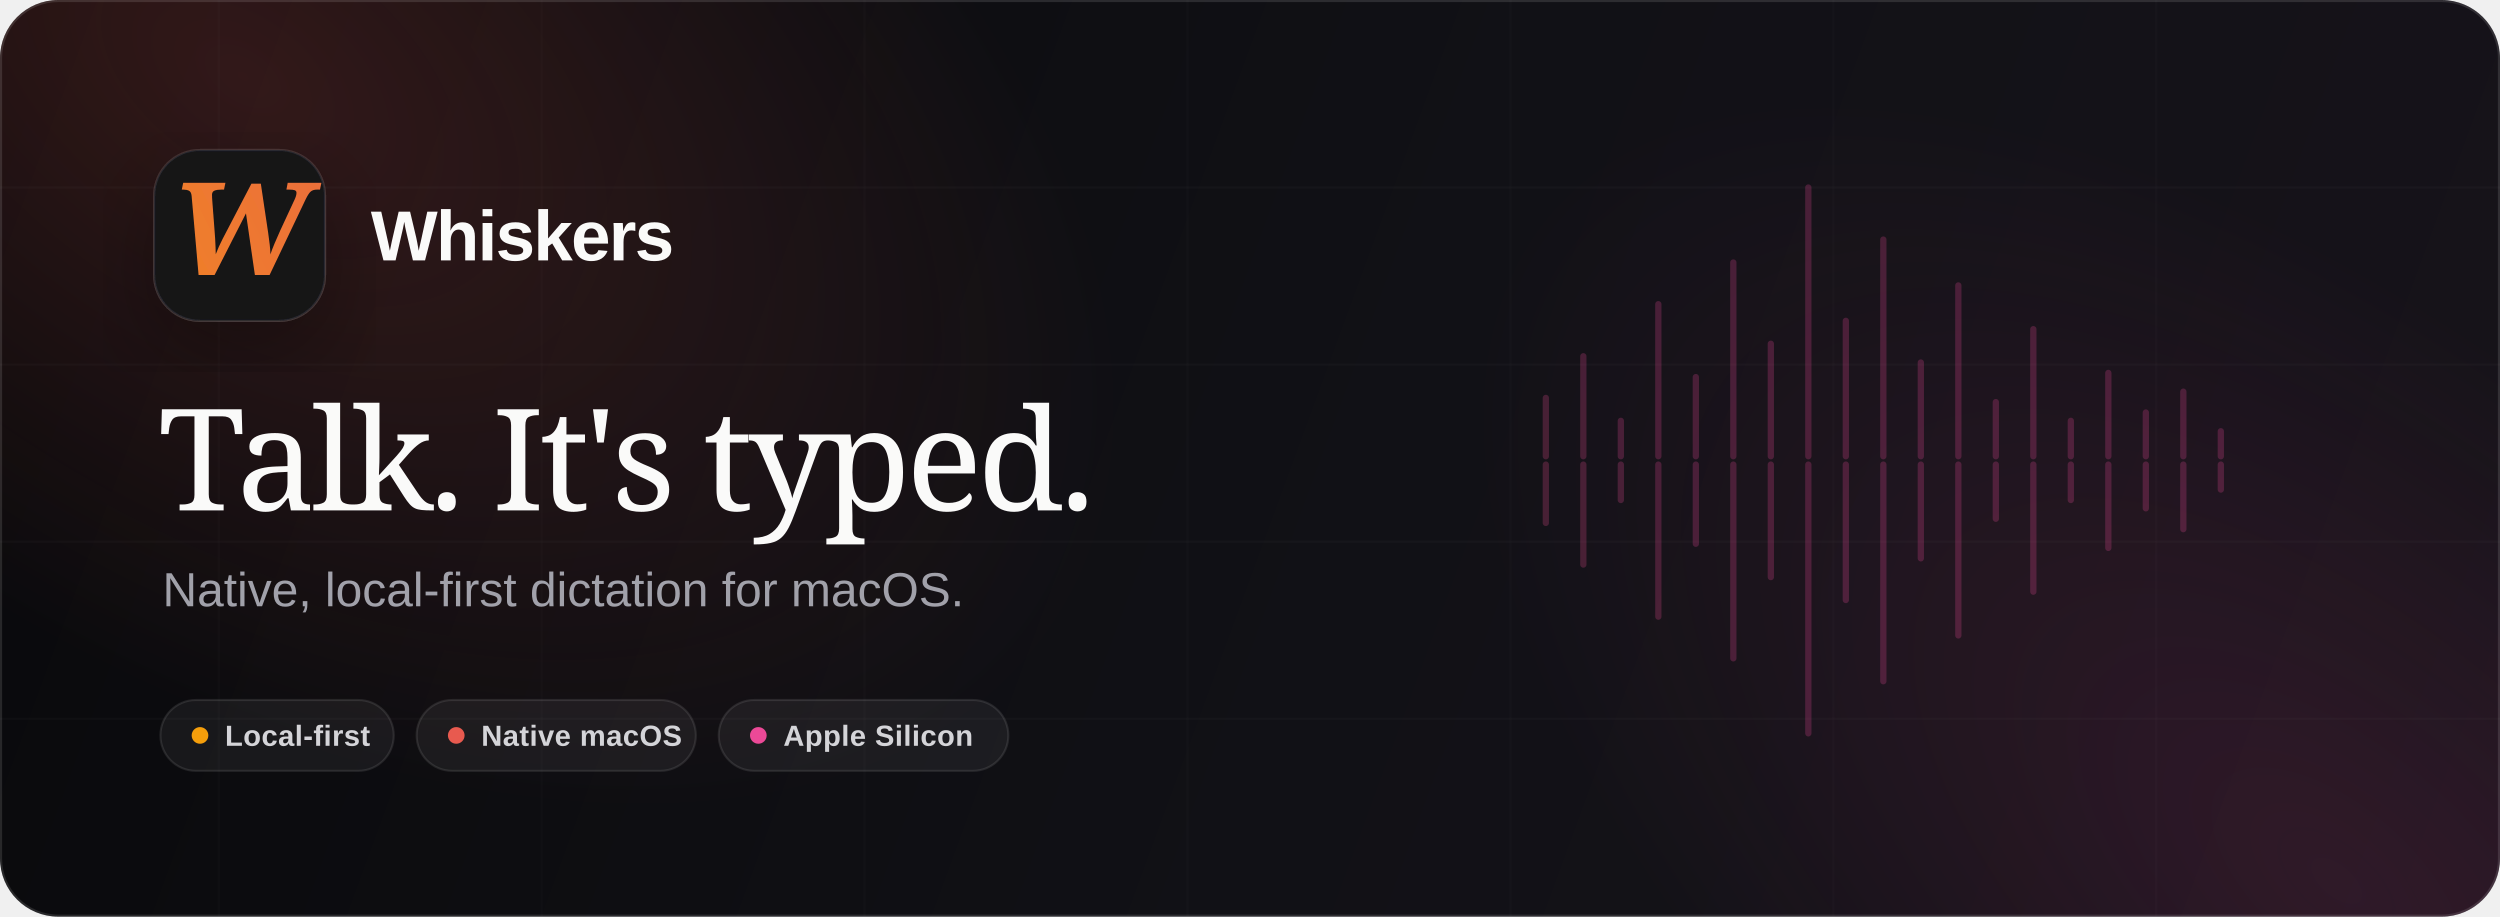
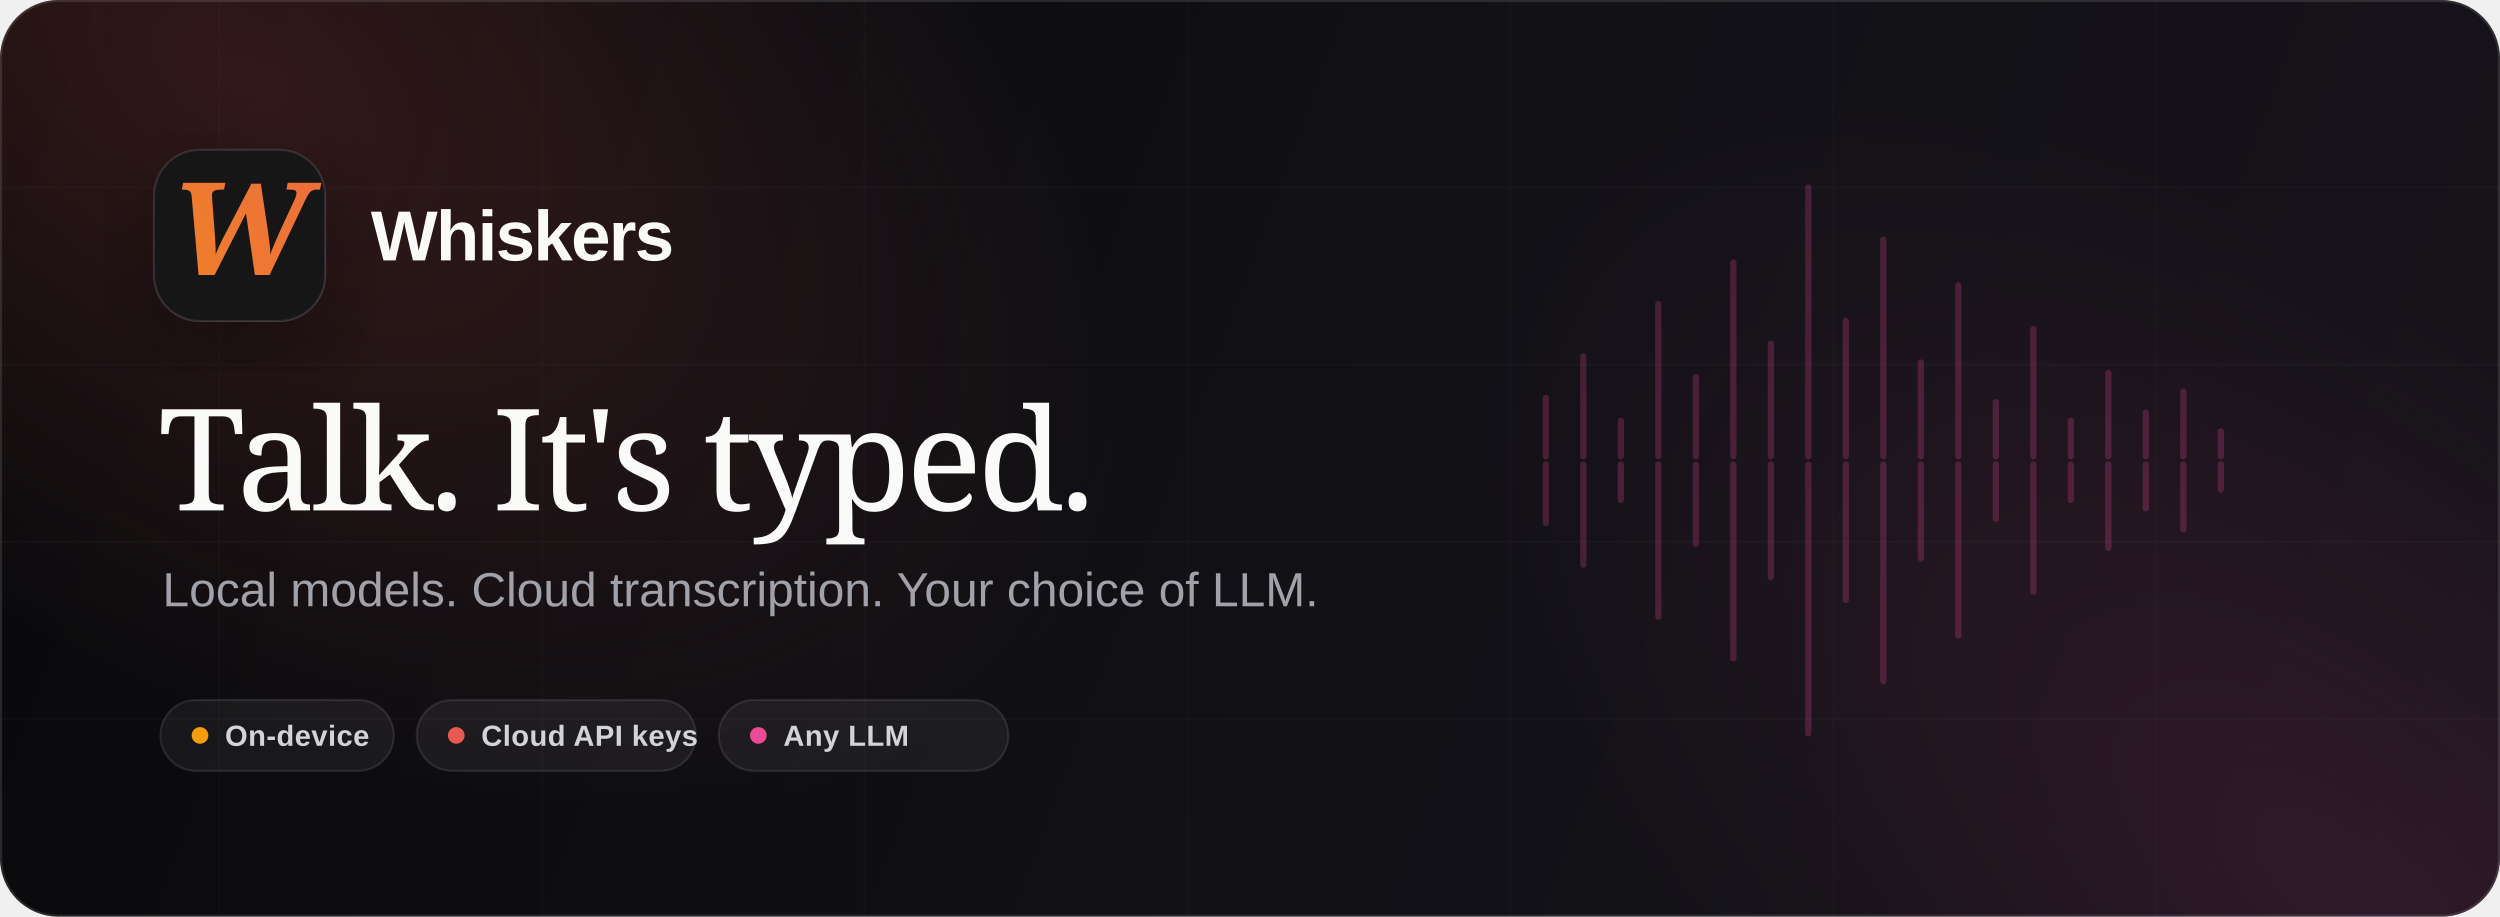
<svg xmlns="http://www.w3.org/2000/svg" width="1200" height="440" viewBox="0 0 1200 440" fill="none" role="img" aria-labelledby="title desc">
  <defs>
    <linearGradient id="background" x1="0" y1="0" x2="1200" y2="440" gradientUnits="userSpaceOnUse">
      <stop stop-color="#09090B" />
      <stop offset="0.55" stop-color="#111116" />
      <stop offset="1" stop-color="#17131A" />
    </linearGradient>
    <linearGradient id="brand" x1="38" y1="376" x2="696" y2="37" gradientUnits="userSpaceOnUse">
      <stop stop-color="#F59E0B" />
      <stop offset="0.46" stop-color="#E85A4F" />
      <stop offset="1" stop-color="#EC4997" />
    </linearGradient>
    <radialGradient id="glowA" cx="0" cy="0" r="1" gradientUnits="userSpaceOnUse" gradientTransform="translate(120 40) rotate(34) scale(470 280)">
      <stop stop-color="#E85A4F" stop-opacity="0.18" />
      <stop offset="1" stop-color="#E85A4F" stop-opacity="0" />
    </radialGradient>
    <radialGradient id="glowB" cx="0" cy="0" r="1" gradientUnits="userSpaceOnUse" gradientTransform="translate(1120 420) rotate(-140) scale(500 250)">
      <stop stop-color="#EC4997" stop-opacity="0.12" />
      <stop offset="1" stop-color="#EC4997" stop-opacity="0" />
    </radialGradient>
    <filter id="shadow" x="-30%" y="-30%" width="160%" height="160%" color-interpolation-filters="sRGB">
      <feDropShadow dx="0" dy="16" stdDeviation="24" flood-color="#000000" flood-opacity="0.35" />
    </filter>
    <clipPath id="clip">
      <rect width="1200" height="440" rx="28" />
    </clipPath>
  </defs>
  <g clip-path="url(#clip)">
    <rect width="1200" height="440" rx="28" fill="url(#background)" />
    <rect width="1200" height="440" fill="url(#glowA)" />
    <rect width="1200" height="440" fill="url(#glowB)" />
    <g opacity="0.15">
      <path d="M0 90H1200M0 175H1200M0 260H1200M0 345H1200" stroke="#FFFFFF" stroke-opacity="0.14" />
      <path d="M105 0V440M260 0V440M415 0V440M570 0V440M725 0V440M880 0V440M1035 0V440" stroke="#FFFFFF" stroke-opacity="0.09" />
    </g>
    <g opacity="0.24" stroke="url(#brand)" stroke-width="3" stroke-linecap="round">
      <path d="M742 219V191M760 219V171M778 219V202M796 219V146M814 219V181M832 219V126M850 219V165M868 219V90M886 219V154M904 219V115M922 219V174M940 219V137M958 219V193M976 219V158M994 219V202M1012 219V179M1030 219V198M1048 219V188M1066 219V207" />
      <path d="M742 223V251M760 223V271M778 223V240M796 223V296M814 223V261M832 223V316M850 223V277M868 223V352M886 223V288M904 223V327M922 223V268M940 223V305M958 223V249M976 223V284M994 223V240M1012 223V263M1030 223V244M1048 223V254M1066 223V235" />
    </g>
    <g filter="url(#shadow)">
      <rect x="74" y="72" width="82" height="82" rx="22" fill="#141419" stroke="#FFFFFF" stroke-opacity="0.1" />
      <text x="115" y="132" text-anchor="middle" fill="url(#brand)" font-family="Georgia" font-size="62" font-style="italic" font-weight="700">W</text>
    </g>
    <text x="178" y="125" fill="#FAFAF9" font-family="Arial" font-size="34" font-weight="700" letter-spacing="-0.8">Whiskers</text>
    <text x="76" y="245" fill="#FAFAF9" font-family="Georgia" font-size="68" font-weight="400" letter-spacing="-2.2">Talk. It's typed.</text>
-     <text x="78" y="291" fill="#A1A1AA" font-family="Arial" font-size="23" font-weight="400">Native, local-first dictation for macOS.</text>
+     <text x="78" y="291" fill="#A1A1AA" font-family="Arial" font-size="23" font-weight="400">Local models. Cloud transcription. Your choice of LLM.</text>
    <g font-family="Arial" font-size="14" font-weight="600" letter-spacing="0.2">
      <rect x="77" y="336" width="112" height="34" rx="17" fill="#FFFFFF" fill-opacity="0.055" stroke="#FFFFFF" stroke-opacity="0.1" />
      <circle cx="96" cy="353" r="4" fill="#F59E0B" />
-       <text x="108" y="358" fill="#D4D4D8">Local-first</text>
+       <text x="108" y="358" fill="#D4D4D8">On-device</text>
      <rect x="200" y="336" width="134" height="34" rx="17" fill="#FFFFFF" fill-opacity="0.055" stroke="#FFFFFF" stroke-opacity="0.1" />
      <circle cx="219" cy="353" r="4" fill="#E85A4F" />
-       <text x="231" y="358" fill="#D4D4D8">Native macOS</text>
+       <text x="231" y="358" fill="#D4D4D8">Cloud API keys</text>
      <rect x="345" y="336" width="139" height="34" rx="17" fill="#FFFFFF" fill-opacity="0.055" stroke="#FFFFFF" stroke-opacity="0.1" />
      <circle cx="364" cy="353" r="4" fill="#EC4997" />
-       <text x="376" y="358" fill="#D4D4D8">Apple Silicon</text>
+       <text x="376" y="358" fill="#D4D4D8">Any LLM</text>
    </g>
  </g>
  <rect x="0.5" y="0.5" width="1199" height="439" rx="27.5" stroke="#FFFFFF" stroke-opacity="0.12" />
</svg>
